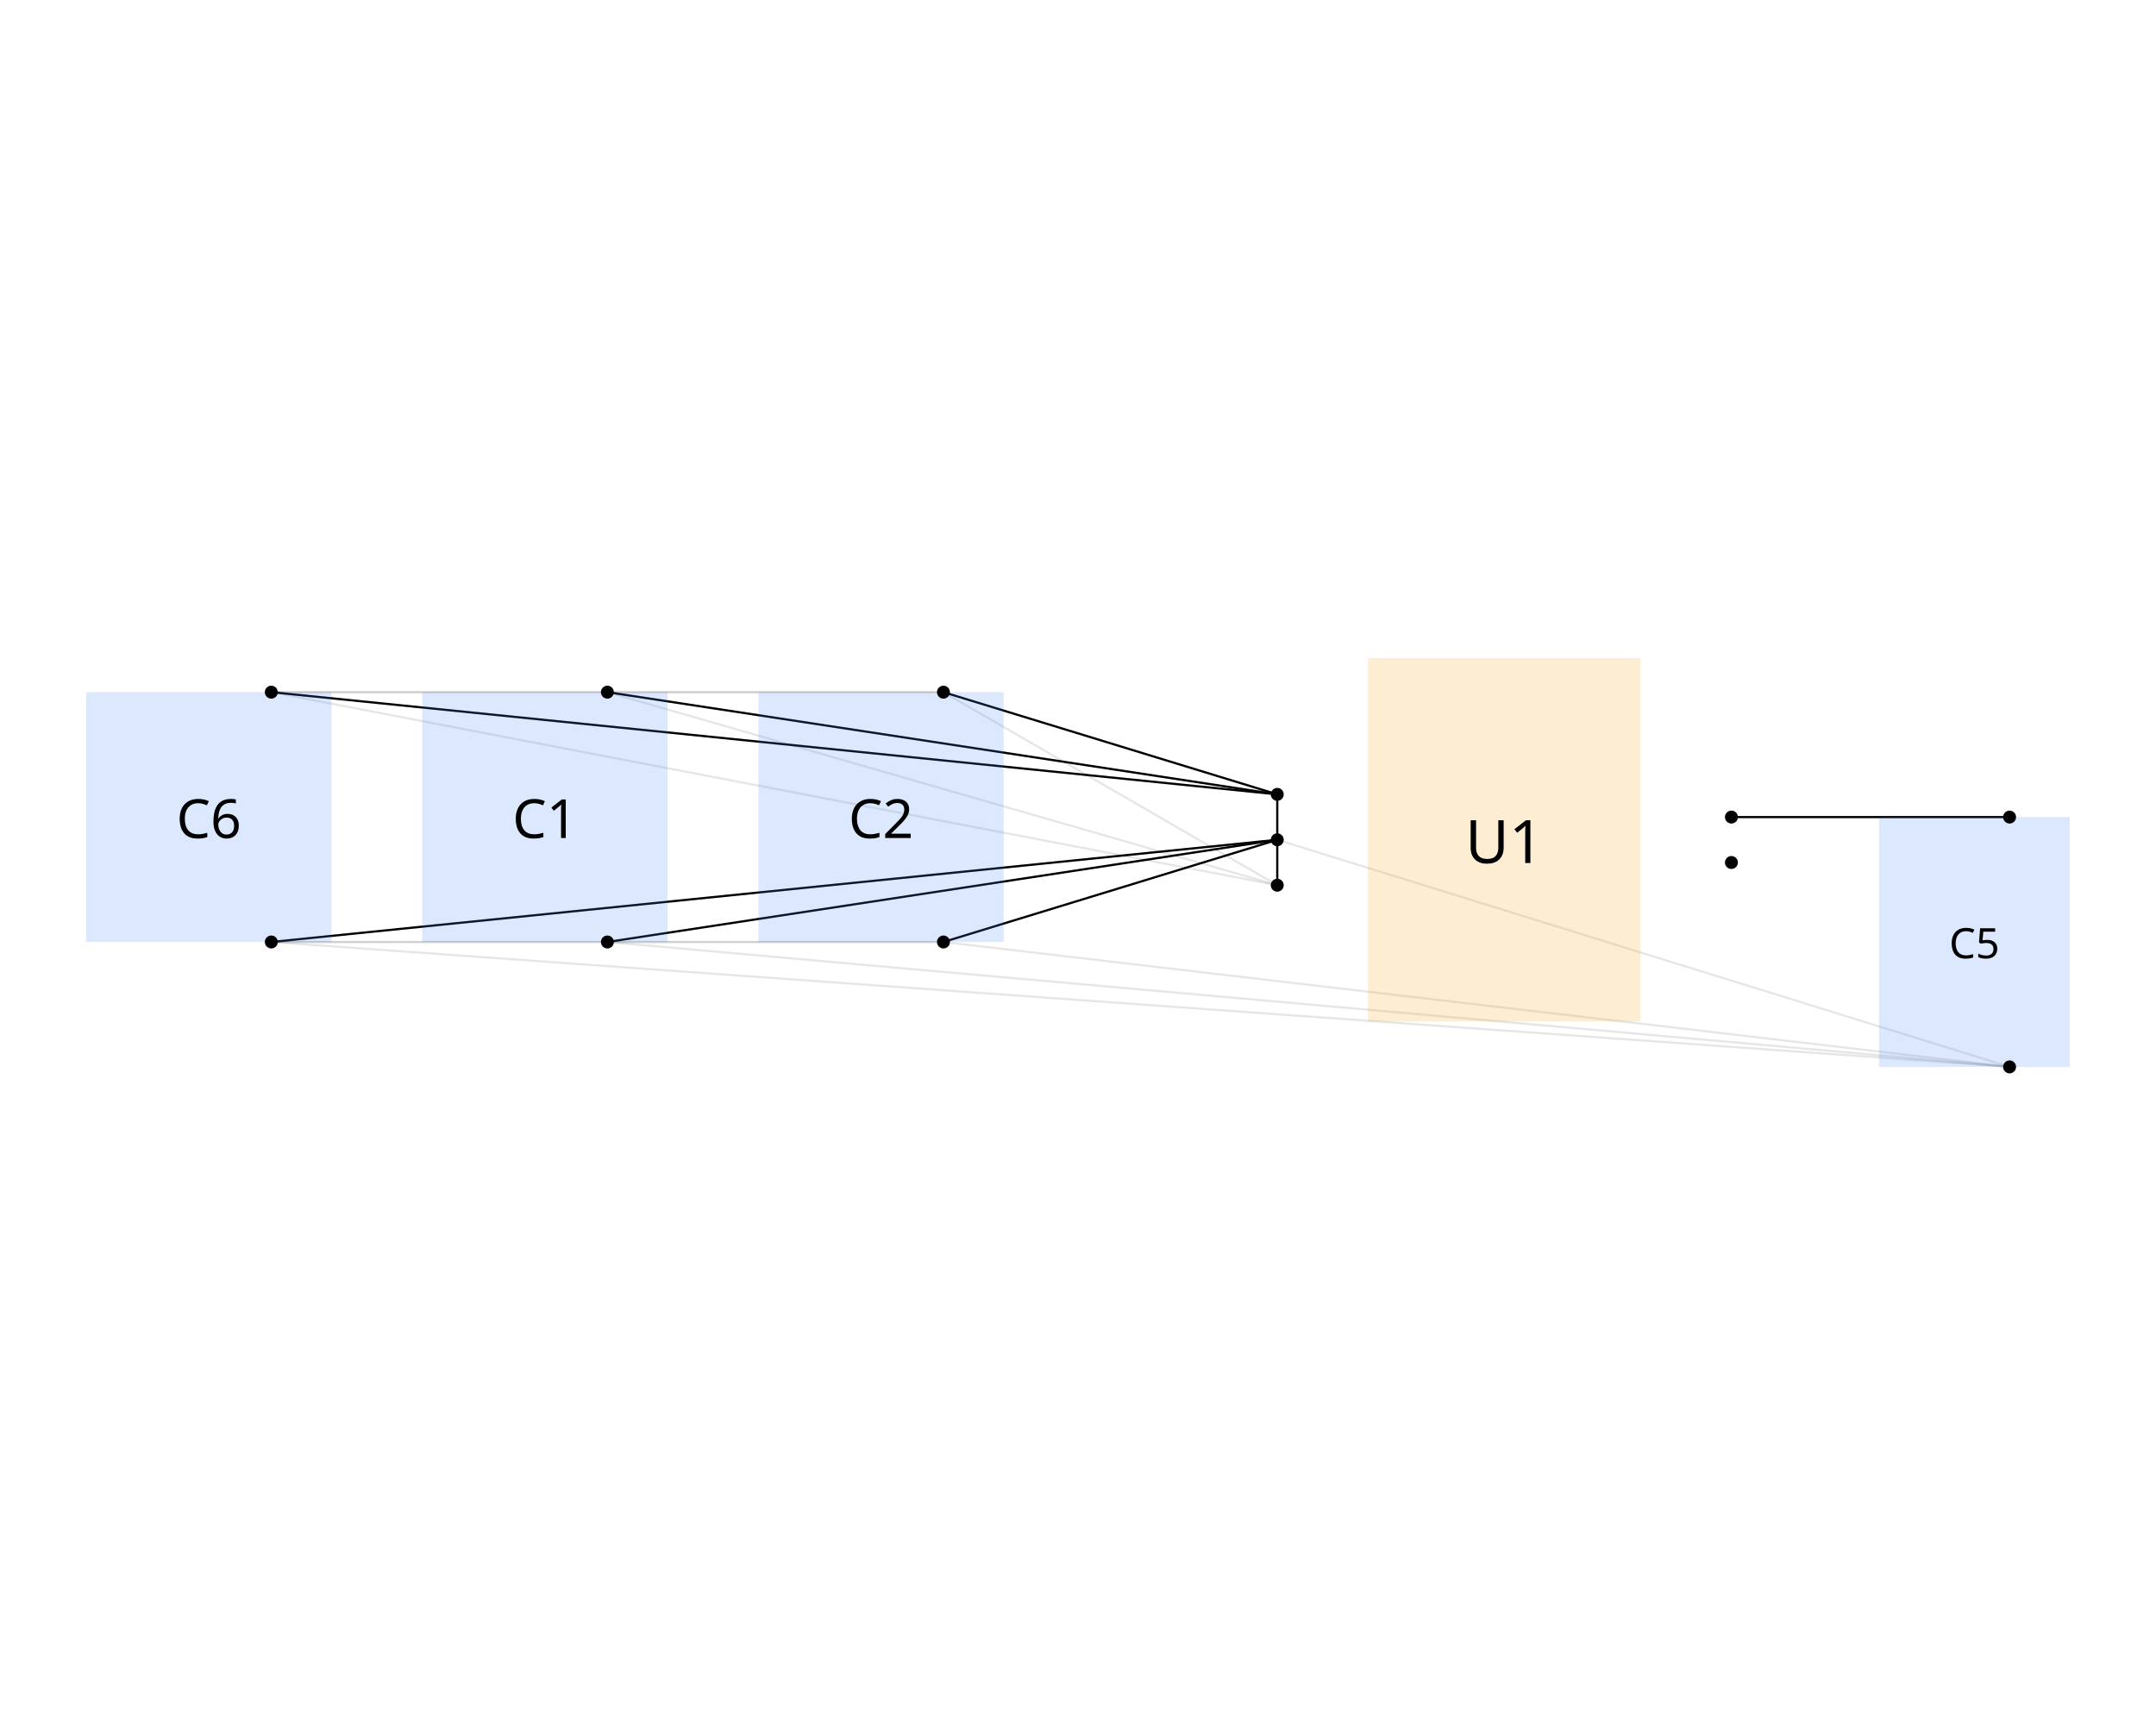
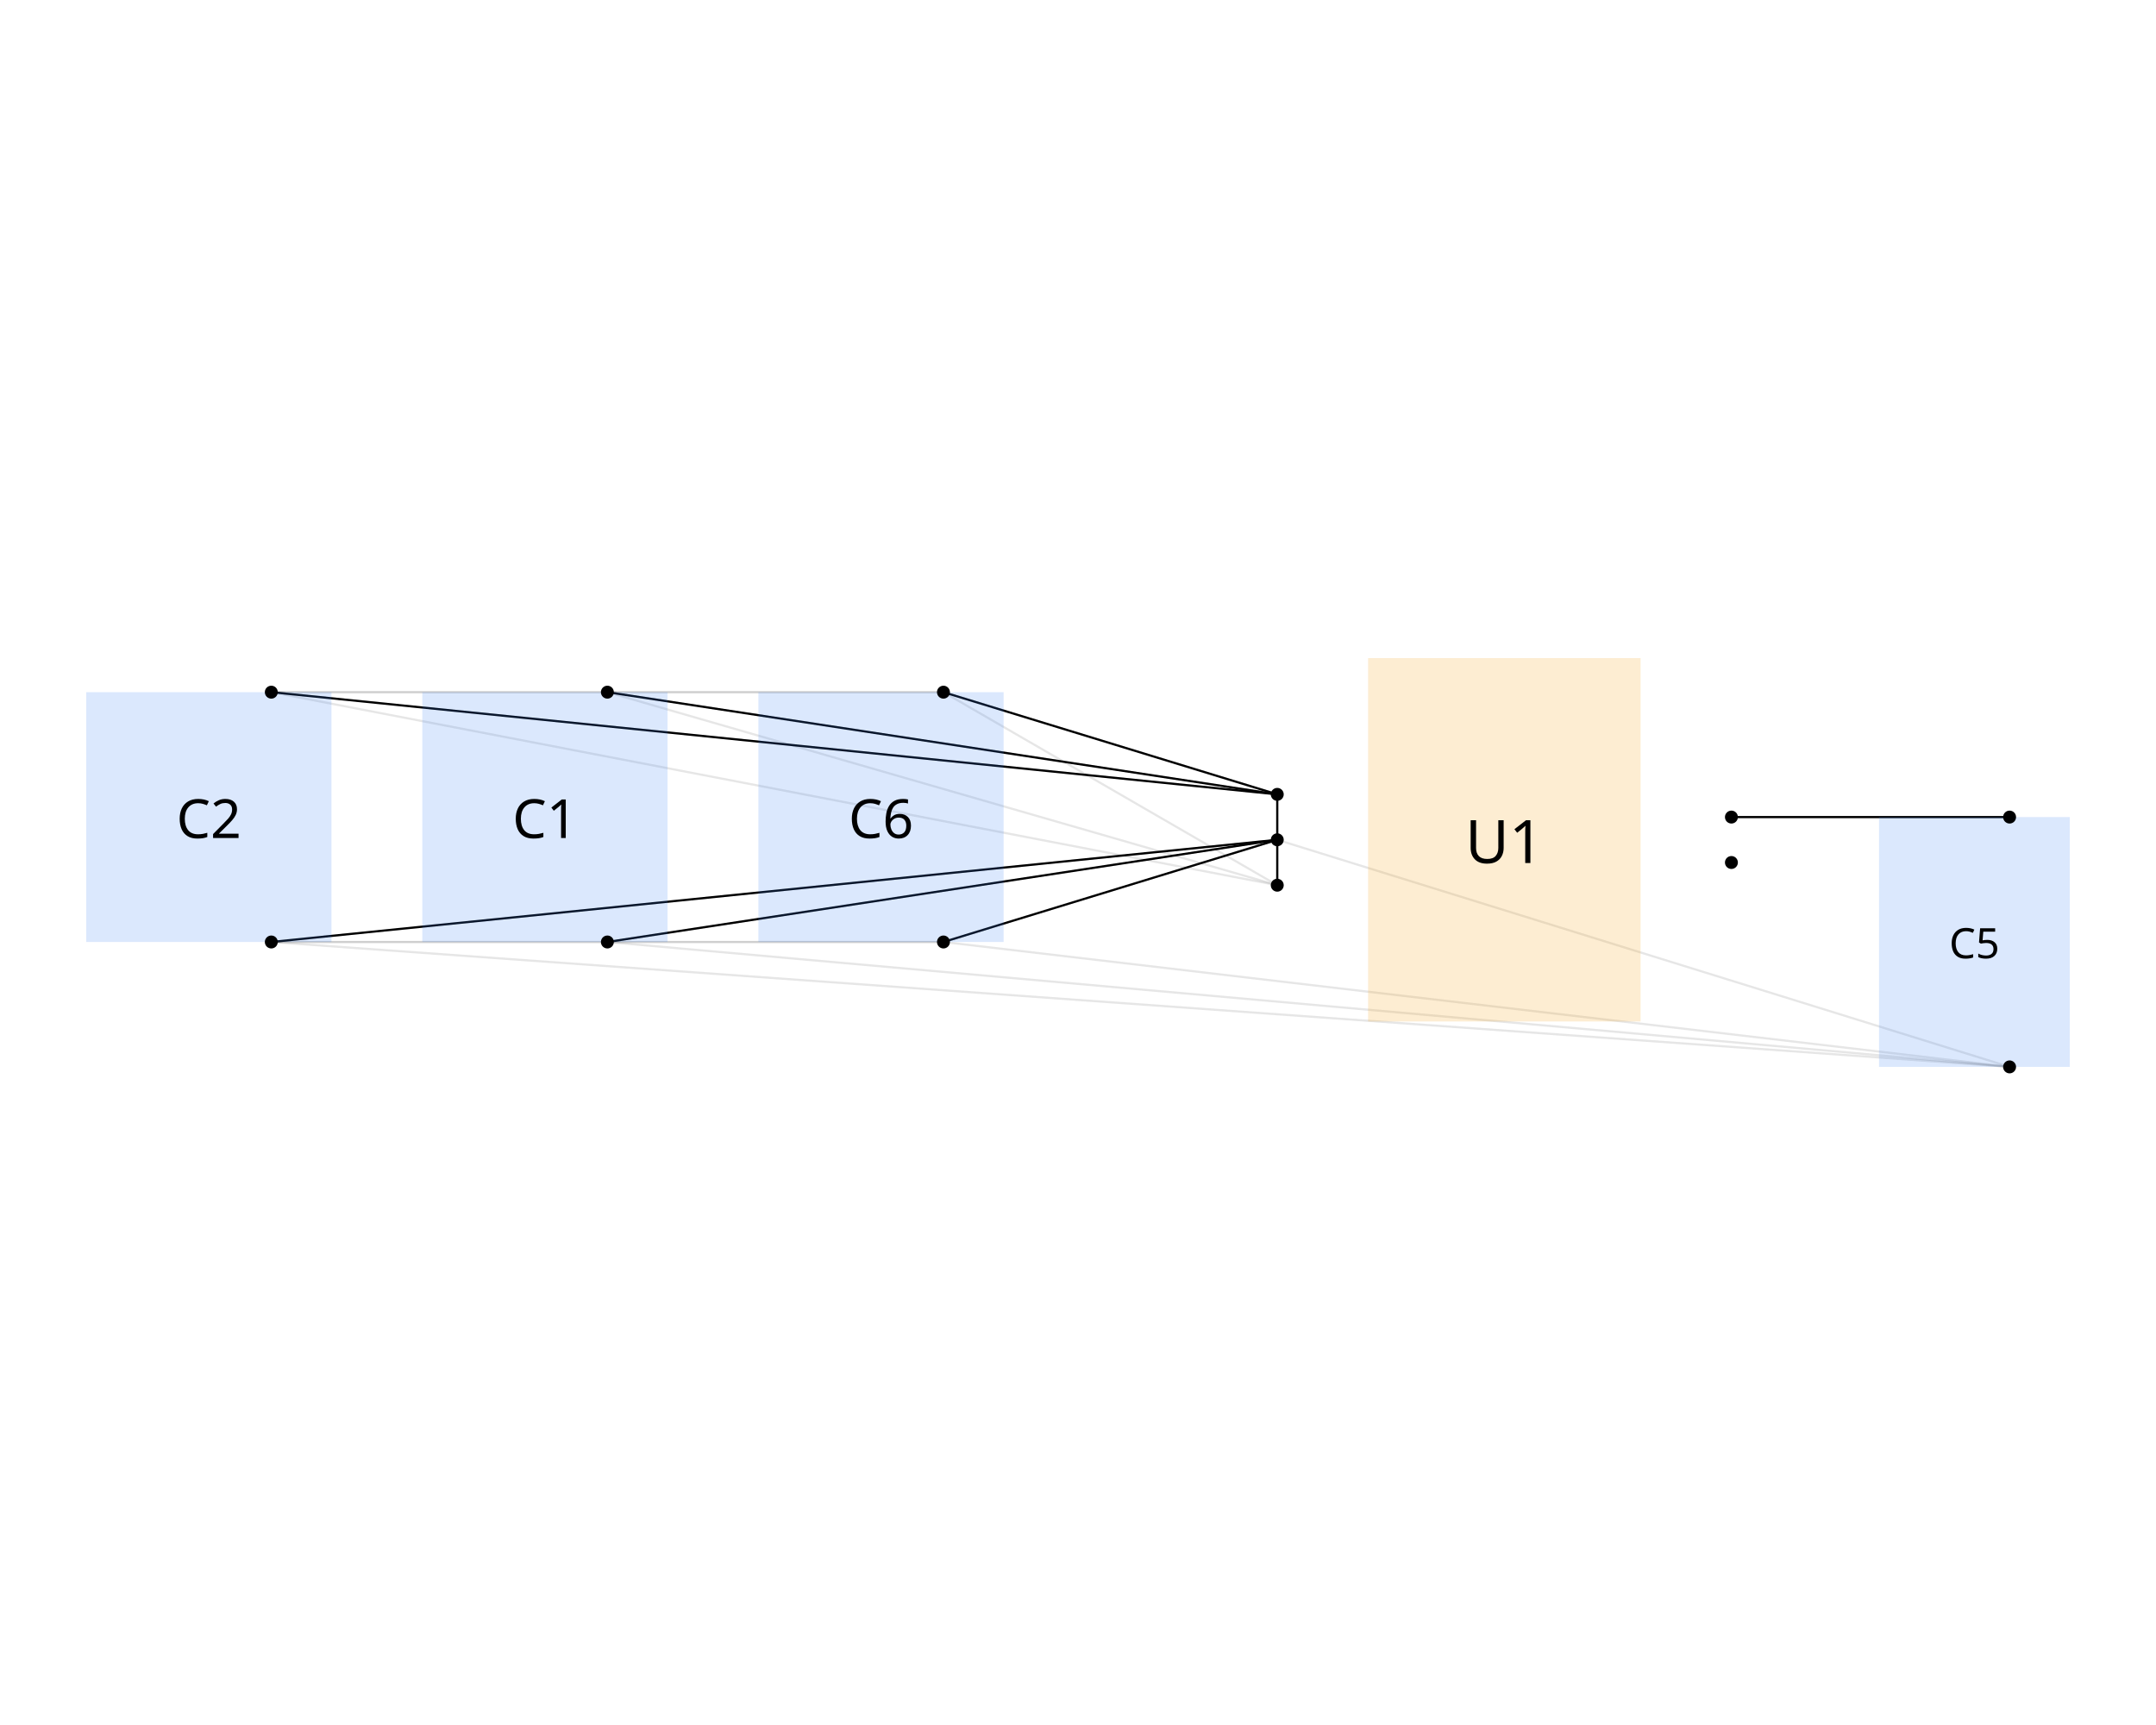
<svg xmlns="http://www.w3.org/2000/svg" width="1000" height="800" viewBox="0 0 1000 800">
  <rect width="100%" height="100%" fill="white" />
  <g>
-     <polyline data-points="-6.375,0.7500000000000002 -4.895,0.7500000000000002" data-type="line" data-label="" points="125.839,321.007 281.717,321.007" fill="none" stroke="rgba(0,0,0,0.1)" stroke-width="1px" />
+     <polyline data-points="-3.415,0.7500000000000002 -4.895,0.7500000000000002" data-type="line" data-label="" points="437.596,321.007 281.717,321.007" fill="none" stroke="rgba(0,0,0,0.1)" stroke-width="1px" />
  </g>
  <g>
-     <polyline data-points="-6.375,0.7500000000000002 -3.415,0.7500000000000002" data-type="line" data-label="" points="125.839,321.007 437.596,321.007" fill="none" stroke="rgba(0,0,0,0.1)" stroke-width="1px" />
+     <polyline data-points="-3.415,0.7500000000000002 -6.375,0.7500000000000002" data-type="line" data-label="" points="437.596,321.007 125.839,321.007" fill="none" stroke="rgba(0,0,0,0.1)" stroke-width="1px" />
+   </g>
+   <g>
+     <polyline data-points="-3.415,0.7500000000000002 -1.9449999999999998,0.3000000000000001" data-type="line" data-label="" points="437.596,321.007 592.421,368.403" fill="none" stroke="rgba(0,0,0,0.1)" stroke-width="1px" />
+   </g>
+   <g>
+     <polyline data-points="-3.415,0.7500000000000002 -1.9449999999999998,-0.09999999999999992" data-type="line" data-label="" points="437.596,321.007 592.421,410.532" fill="none" stroke="rgba(0,0,0,0.1)" stroke-width="1px" />
+   </g>
+   <g>
+     <polyline data-points="-4.895,0.7500000000000002 -6.375,0.7500000000000002" data-type="line" data-label="" points="281.717,321.007 125.839,321.007" fill="none" stroke="rgba(0,0,0,0.1)" stroke-width="1px" />
+   </g>
+   <g>
+     <polyline data-points="-4.895,0.7500000000000002 -1.9449999999999998,0.3000000000000001" data-type="line" data-label="" points="281.717,321.007 592.421,368.403" fill="none" stroke="rgba(0,0,0,0.1)" stroke-width="1px" />
+   </g>
+   <g>
+     <polyline data-points="-4.895,0.7500000000000002 -1.9449999999999998,-0.09999999999999992" data-type="line" data-label="" points="281.717,321.007 592.421,410.532" fill="none" stroke="rgba(0,0,0,0.1)" stroke-width="1px" />
  </g>
  <g>
    <polyline data-points="-6.375,0.7500000000000002 -1.9449999999999998,0.3000000000000001" data-type="line" data-label="" points="125.839,321.007 592.421,368.403" fill="none" stroke="rgba(0,0,0,0.1)" stroke-width="1px" />
  </g>
  <g>
    <polyline data-points="-6.375,0.7500000000000002 -1.9449999999999998,-0.09999999999999992" data-type="line" data-label="" points="125.839,321.007 592.421,410.532" fill="none" stroke="rgba(0,0,0,0.1)" stroke-width="1px" />
  </g>
  <g>
-     <polyline data-points="-4.895,0.7500000000000002 -3.415,0.7500000000000002" data-type="line" data-label="" points="281.717,321.007 437.596,321.007" fill="none" stroke="rgba(0,0,0,0.1)" stroke-width="1px" />
-   </g>
-   <g>
-     <polyline data-points="-4.895,0.7500000000000002 -1.9449999999999998,0.3000000000000001" data-type="line" data-label="" points="281.717,321.007 592.421,368.403" fill="none" stroke="rgba(0,0,0,0.1)" stroke-width="1px" />
-   </g>
-   <g>
-     <polyline data-points="-4.895,0.7500000000000002 -1.9449999999999998,-0.09999999999999992" data-type="line" data-label="" points="281.717,321.007 592.421,410.532" fill="none" stroke="rgba(0,0,0,0.1)" stroke-width="1px" />
-   </g>
-   <g>
-     <polyline data-points="-3.415,0.7500000000000002 -1.9449999999999998,0.3000000000000001" data-type="line" data-label="" points="437.596,321.007 592.421,368.403" fill="none" stroke="rgba(0,0,0,0.1)" stroke-width="1px" />
-   </g>
-   <g>
-     <polyline data-points="-3.415,0.7500000000000002 -1.9449999999999998,-0.09999999999999992" data-type="line" data-label="" points="437.596,321.007 592.421,410.532" fill="none" stroke="rgba(0,0,0,0.1)" stroke-width="1px" />
-   </g>
-   <g>
    <polyline data-points="-1.9449999999999998,0.3000000000000001 -1.9449999999999998,-0.09999999999999992" data-type="line" data-label="" points="592.421,368.403 592.421,410.532" fill="none" stroke="rgba(0,0,0,0.1)" stroke-width="1px" />
  </g>
  <g>
-     <polyline data-points="-6.375,-0.34999999999999987 -4.895,-0.34999999999999987" data-type="line" data-label="" points="125.839,436.863 281.717,436.863" fill="none" stroke="rgba(0,0,0,0.1)" stroke-width="1px" />
+     <polyline data-points="-3.415,-0.34999999999999987 -4.895,-0.34999999999999987" data-type="line" data-label="" points="437.596,436.863 281.717,436.863" fill="none" stroke="rgba(0,0,0,0.1)" stroke-width="1px" />
  </g>
  <g>
-     <polyline data-points="-6.375,-0.34999999999999987 -3.415,-0.34999999999999987" data-type="line" data-label="" points="125.839,436.863 437.596,436.863" fill="none" stroke="rgba(0,0,0,0.1)" stroke-width="1px" />
+     <polyline data-points="-3.415,-0.34999999999999987 -6.375,-0.34999999999999987" data-type="line" data-label="" points="437.596,436.863 125.839,436.863" fill="none" stroke="rgba(0,0,0,0.1)" stroke-width="1px" />
+   </g>
+   <g>
+     <polyline data-points="-3.415,-0.34999999999999987 1.28,-0.9000000000000001" data-type="line" data-label="" points="437.596,436.863 932.089,494.791" fill="none" stroke="rgba(0,0,0,0.1)" stroke-width="1px" />
+   </g>
+   <g>
+     <polyline data-points="-3.415,-0.34999999999999987 -1.9449999999999998,0.10000000000000009" data-type="line" data-label="" points="437.596,436.863 592.421,389.468" fill="none" stroke="rgba(0,0,0,0.1)" stroke-width="1px" />
+   </g>
+   <g>
+     <polyline data-points="-4.895,-0.34999999999999987 -6.375,-0.34999999999999987" data-type="line" data-label="" points="281.717,436.863 125.839,436.863" fill="none" stroke="rgba(0,0,0,0.1)" stroke-width="1px" />
+   </g>
+   <g>
+     <polyline data-points="-4.895,-0.34999999999999987 1.28,-0.9000000000000001" data-type="line" data-label="" points="281.717,436.863 932.089,494.791" fill="none" stroke="rgba(0,0,0,0.1)" stroke-width="1px" />
+   </g>
+   <g>
+     <polyline data-points="-4.895,-0.34999999999999987 -1.9449999999999998,0.10000000000000009" data-type="line" data-label="" points="281.717,436.863 592.421,389.468" fill="none" stroke="rgba(0,0,0,0.1)" stroke-width="1px" />
  </g>
  <g>
    <polyline data-points="-6.375,-0.34999999999999987 1.28,-0.9000000000000001" data-type="line" data-label="" points="125.839,436.863 932.089,494.791" fill="none" stroke="rgba(0,0,0,0.1)" stroke-width="1px" />
  </g>
  <g>
    <polyline data-points="-6.375,-0.34999999999999987 -1.9449999999999998,0.10000000000000009" data-type="line" data-label="" points="125.839,436.863 592.421,389.468" fill="none" stroke="rgba(0,0,0,0.1)" stroke-width="1px" />
  </g>
  <g>
-     <polyline data-points="-4.895,-0.34999999999999987 -3.415,-0.34999999999999987" data-type="line" data-label="" points="281.717,436.863 437.596,436.863" fill="none" stroke="rgba(0,0,0,0.1)" stroke-width="1px" />
-   </g>
-   <g>
-     <polyline data-points="-4.895,-0.34999999999999987 1.28,-0.9000000000000001" data-type="line" data-label="" points="281.717,436.863 932.089,494.791" fill="none" stroke="rgba(0,0,0,0.1)" stroke-width="1px" />
-   </g>
-   <g>
-     <polyline data-points="-4.895,-0.34999999999999987 -1.9449999999999998,0.10000000000000009" data-type="line" data-label="" points="281.717,436.863 592.421,389.468" fill="none" stroke="rgba(0,0,0,0.1)" stroke-width="1px" />
-   </g>
-   <g>
-     <polyline data-points="-3.415,-0.34999999999999987 1.28,-0.9000000000000001" data-type="line" data-label="" points="437.596,436.863 932.089,494.791" fill="none" stroke="rgba(0,0,0,0.1)" stroke-width="1px" />
-   </g>
-   <g>
-     <polyline data-points="-3.415,-0.34999999999999987 -1.9449999999999998,0.10000000000000009" data-type="line" data-label="" points="437.596,436.863 592.421,389.468" fill="none" stroke="rgba(0,0,0,0.1)" stroke-width="1px" />
-   </g>
-   <g>
    <polyline data-points="1.28,-0.9000000000000001 -1.9449999999999998,0.10000000000000009" data-type="line" data-label="" points="932.089,494.791 592.421,389.468" fill="none" stroke="rgba(0,0,0,0.1)" stroke-width="1px" />
  </g>
  <g>
    <polyline data-points="1.28,0.19999999999999996 0.05500000000000016,0.2000000000000001" data-type="line" data-label="" points="932.089,378.935 803.068,378.935" fill="none" stroke="rgba(0,0,0,0.1)" stroke-width="1px" />
  </g>
  <g>
-     <polyline data-points="-1.9449999999999998,0.3000000000000001 -6.375,0.7500000000000002" data-type="line" data-label="" points="592.421,368.403 125.839,321.007" fill="none" stroke="black" stroke-width="1px" />
+     <polyline data-points="-1.9449999999999998,0.3000000000000001 -3.415,0.7500000000000002" data-type="line" data-label="" points="592.421,368.403 437.596,321.007" fill="none" stroke="black" stroke-width="1px" />
  </g>
  <g>
    <polyline data-points="-1.9449999999999998,0.3000000000000001 -4.895,0.7500000000000002" data-type="line" data-label="" points="592.421,368.403 281.717,321.007" fill="none" stroke="black" stroke-width="1px" />
  </g>
  <g>
-     <polyline data-points="-1.9449999999999998,0.3000000000000001 -3.415,0.7500000000000002" data-type="line" data-label="" points="592.421,368.403 437.596,321.007" fill="none" stroke="black" stroke-width="1px" />
+     <polyline data-points="-1.9449999999999998,0.3000000000000001 -6.375,0.7500000000000002" data-type="line" data-label="" points="592.421,368.403 125.839,321.007" fill="none" stroke="black" stroke-width="1px" />
  </g>
  <g>
    <polyline data-points="-1.9449999999999998,-0.09999999999999992 -1.9449999999999998,0.3000000000000001" data-type="line" data-label="" points="592.421,410.532 592.421,368.403" fill="none" stroke="black" stroke-width="1px" />
  </g>
  <g>
-     <polyline data-points="-1.9449999999999998,0.10000000000000009 -6.375,-0.34999999999999987" data-type="line" data-label="" points="592.421,389.468 125.839,436.863" fill="none" stroke="black" stroke-width="1px" />
+     <polyline data-points="-1.9449999999999998,0.10000000000000009 -3.415,-0.34999999999999987" data-type="line" data-label="" points="592.421,389.468 437.596,436.863" fill="none" stroke="black" stroke-width="1px" />
  </g>
  <g>
    <polyline data-points="-1.9449999999999998,0.10000000000000009 -4.895,-0.34999999999999987" data-type="line" data-label="" points="592.421,389.468 281.717,436.863" fill="none" stroke="black" stroke-width="1px" />
  </g>
  <g>
-     <polyline data-points="-1.9449999999999998,0.10000000000000009 -3.415,-0.34999999999999987" data-type="line" data-label="" points="592.421,389.468 437.596,436.863" fill="none" stroke="black" stroke-width="1px" />
+     <polyline data-points="-1.9449999999999998,0.10000000000000009 -6.375,-0.34999999999999987" data-type="line" data-label="" points="592.421,389.468 125.839,436.863" fill="none" stroke="black" stroke-width="1px" />
  </g>
  <g>
    <polyline data-points="0.05500000000000016,0.2000000000000001 1.28,0.19999999999999996" data-type="line" data-label="" points="803.068,378.935 932.089,378.935" fill="none" stroke="black" stroke-width="1px" />
  </g>
  <g>
-     <rect data-type="rect" data-label="C6" data-x="-6.65" data-y="0.20000000000000018" x="40" y="321.007" width="113.749" height="115.856" fill="rgba(59, 130, 246, 0.18)" stroke="none" stroke-width="0.009" />
+     <rect data-type="rect" data-label="C6" data-x="-3.69" data-y="0.20000000000000018" x="351.757" y="321.007" width="113.749" height="115.856" fill="rgba(59, 130, 246, 0.18)" stroke="none" stroke-width="0.009" />
  </g>
  <g>
    <rect data-type="rect" data-label="C1" data-x="-5.17" data-y="0.20000000000000018" x="195.879" y="321.007" width="113.749" height="115.856" fill="rgba(59, 130, 246, 0.18)" stroke="none" stroke-width="0.009" />
  </g>
  <g>
-     <rect data-type="rect" data-label="C2" data-x="-3.69" data-y="0.20000000000000018" x="351.757" y="321.007" width="113.749" height="115.856" fill="rgba(59, 130, 246, 0.18)" stroke="none" stroke-width="0.009" />
+     <rect data-type="rect" data-label="C2" data-x="-6.65" data-y="0.20000000000000018" x="40" y="321.007" width="113.749" height="115.856" fill="rgba(59, 130, 246, 0.18)" stroke="none" stroke-width="0.009" />
  </g>
  <g>
    <rect data-type="rect" data-label="C5" data-x="1.125" data-y="-0.3500000000000001" x="871.528" y="378.935" width="88.472" height="115.856" fill="rgba(59, 130, 246, 0.18)" stroke="none" stroke-width="0.009" />
  </g>
  <g>
    <rect data-type="rect" data-label="U1" data-x="-0.9449999999999998" data-y="0.10000000000000009" x="634.551" y="305.209" width="126.388" height="168.517" fill="rgba(245, 158, 11, 0.18)" stroke="none" stroke-width="0.009" />
  </g>
-   <text data-type="text" data-label="C6" data-x="-6.65" data-y="0.20000000000000018" x="96.875" y="378.935" fill="black" font-size="25.025" font-family="sans-serif" text-anchor="middle" dominant-baseline="central">C6</text>
+   <text data-type="text" data-label="C6" data-x="-3.69" data-y="0.20000000000000018" x="408.632" y="378.935" fill="black" font-size="25.025" font-family="sans-serif" text-anchor="middle" dominant-baseline="central">C6</text>
  <text data-type="text" data-label="C1" data-x="-5.17" data-y="0.20000000000000018" x="252.753" y="378.935" fill="black" font-size="25.025" font-family="sans-serif" text-anchor="middle" dominant-baseline="central">C1</text>
-   <text data-type="text" data-label="C2" data-x="-3.69" data-y="0.20000000000000018" x="408.632" y="378.935" fill="black" font-size="25.025" font-family="sans-serif" text-anchor="middle" dominant-baseline="central">C2</text>
+   <text data-type="text" data-label="C2" data-x="-6.65" data-y="0.20000000000000018" x="96.875" y="378.935" fill="black" font-size="25.025" font-family="sans-serif" text-anchor="middle" dominant-baseline="central">C2</text>
  <text data-type="text" data-label="C5" data-x="1.125" data-y="-0.3500000000000001" x="915.764" y="436.863" fill="black" font-size="19.464" font-family="sans-serif" text-anchor="middle" dominant-baseline="central">C5</text>
  <text data-type="text" data-label="U1" data-x="-0.9449999999999998" data-y="0.10000000000000009" x="697.745" y="389.468" fill="black" font-size="27.805" font-family="sans-serif" text-anchor="middle" dominant-baseline="central">U1</text>
  <g>
-     <circle data-type="point" data-label="C6.1 (unnamedsubcircuitsubcircuit_source_group_5_connectivity_net0)" data-x="-6.375" data-y="0.7500000000000002" cx="125.839" cy="321.007" r="3" fill="black" />
+     <circle data-type="point" data-label="C6.1 (unnamedsubcircuitsubcircuit_source_group_5_connectivity_net0)" data-x="-3.415" data-y="0.7500000000000002" cx="437.596" cy="321.007" r="3" fill="black" />
  </g>
  <g>
-     <circle data-type="point" data-label="C6.2 (unnamedsubcircuitsubcircuit_source_group_5_connectivity_net1)" data-x="-6.375" data-y="-0.34999999999999987" cx="125.839" cy="436.863" r="3" fill="black" />
+     <circle data-type="point" data-label="C6.2 (unnamedsubcircuitsubcircuit_source_group_5_connectivity_net1)" data-x="-3.415" data-y="-0.34999999999999987" cx="437.596" cy="436.863" r="3" fill="black" />
  </g>
  <g>
    <circle data-type="point" data-label="C1.1 (unnamedsubcircuitsubcircuit_source_group_5_connectivity_net0)" data-x="-4.895" data-y="0.7500000000000002" cx="281.717" cy="321.007" r="3" fill="black" />
  </g>
  <g>
    <circle data-type="point" data-label="C1.2 (unnamedsubcircuitsubcircuit_source_group_5_connectivity_net1)" data-x="-4.895" data-y="-0.34999999999999987" cx="281.717" cy="436.863" r="3" fill="black" />
  </g>
  <g>
-     <circle data-type="point" data-label="C2.1 (unnamedsubcircuitsubcircuit_source_group_5_connectivity_net0)" data-x="-3.415" data-y="0.7500000000000002" cx="437.596" cy="321.007" r="3" fill="black" />
+     <circle data-type="point" data-label="C2.1 (unnamedsubcircuitsubcircuit_source_group_5_connectivity_net0)" data-x="-6.375" data-y="0.7500000000000002" cx="125.839" cy="321.007" r="3" fill="black" />
  </g>
  <g>
-     <circle data-type="point" data-label="C2.2 (unnamedsubcircuitsubcircuit_source_group_5_connectivity_net1)" data-x="-3.415" data-y="-0.34999999999999987" cx="437.596" cy="436.863" r="3" fill="black" />
+     <circle data-type="point" data-label="C2.2 (unnamedsubcircuitsubcircuit_source_group_5_connectivity_net1)" data-x="-6.375" data-y="-0.34999999999999987" cx="125.839" cy="436.863" r="3" fill="black" />
  </g>
  <g>
    <circle data-type="point" data-label="C5.1 (unnamedsubcircuitsubcircuit_source_group_5_connectivity_net41)" data-x="1.28" data-y="0.19999999999999996" cx="932.089" cy="378.935" r="3" fill="black" />
  </g>
  <g>
    <circle data-type="point" data-label="C5.2 (unnamedsubcircuitsubcircuit_source_group_5_connectivity_net1)" data-x="1.28" data-y="-0.9000000000000001" cx="932.089" cy="494.791" r="3" fill="black" />
  </g>
  <g>
    <circle data-type="point" data-label="U1.1 (unnamedsubcircuitsubcircuit_source_group_5_connectivity_net0)" data-x="-1.9449999999999998" data-y="0.3000000000000001" cx="592.421" cy="368.403" r="3" fill="black" />
  </g>
  <g>
    <circle data-type="point" data-label="U1.2 (unnamedsubcircuitsubcircuit_source_group_5_connectivity_net1)" data-x="-1.9449999999999998" data-y="0.10000000000000009" cx="592.421" cy="389.468" r="3" fill="black" />
  </g>
  <g>
    <circle data-type="point" data-label="U1.3 (unnamedsubcircuitsubcircuit_source_group_5_connectivity_net0)" data-x="-1.9449999999999998" data-y="-0.09999999999999992" cx="592.421" cy="410.532" r="3" fill="black" />
  </g>
  <g>
    <circle data-type="point" data-label="U1.4" data-x="0.05500000000000016" data-y="8.326672684688674e-17" cx="803.068" cy="400" r="3" fill="black" />
  </g>
  <g>
    <circle data-type="point" data-label="U1.5 (unnamedsubcircuitsubcircuit_source_group_5_connectivity_net41)" data-x="0.05500000000000016" data-y="0.2000000000000001" cx="803.068" cy="378.935" r="3" fill="black" />
  </g>
  <g id="crosshair" style="display: none">
    <line id="crosshair-h" y1="0" y2="800" stroke="#666" stroke-width="0.5" />
    <line id="crosshair-v" x1="0" x2="1000" stroke="#666" stroke-width="0.5" />
    <text id="coordinates" font-family="monospace" font-size="12" fill="#666" />
  </g>
</svg>
